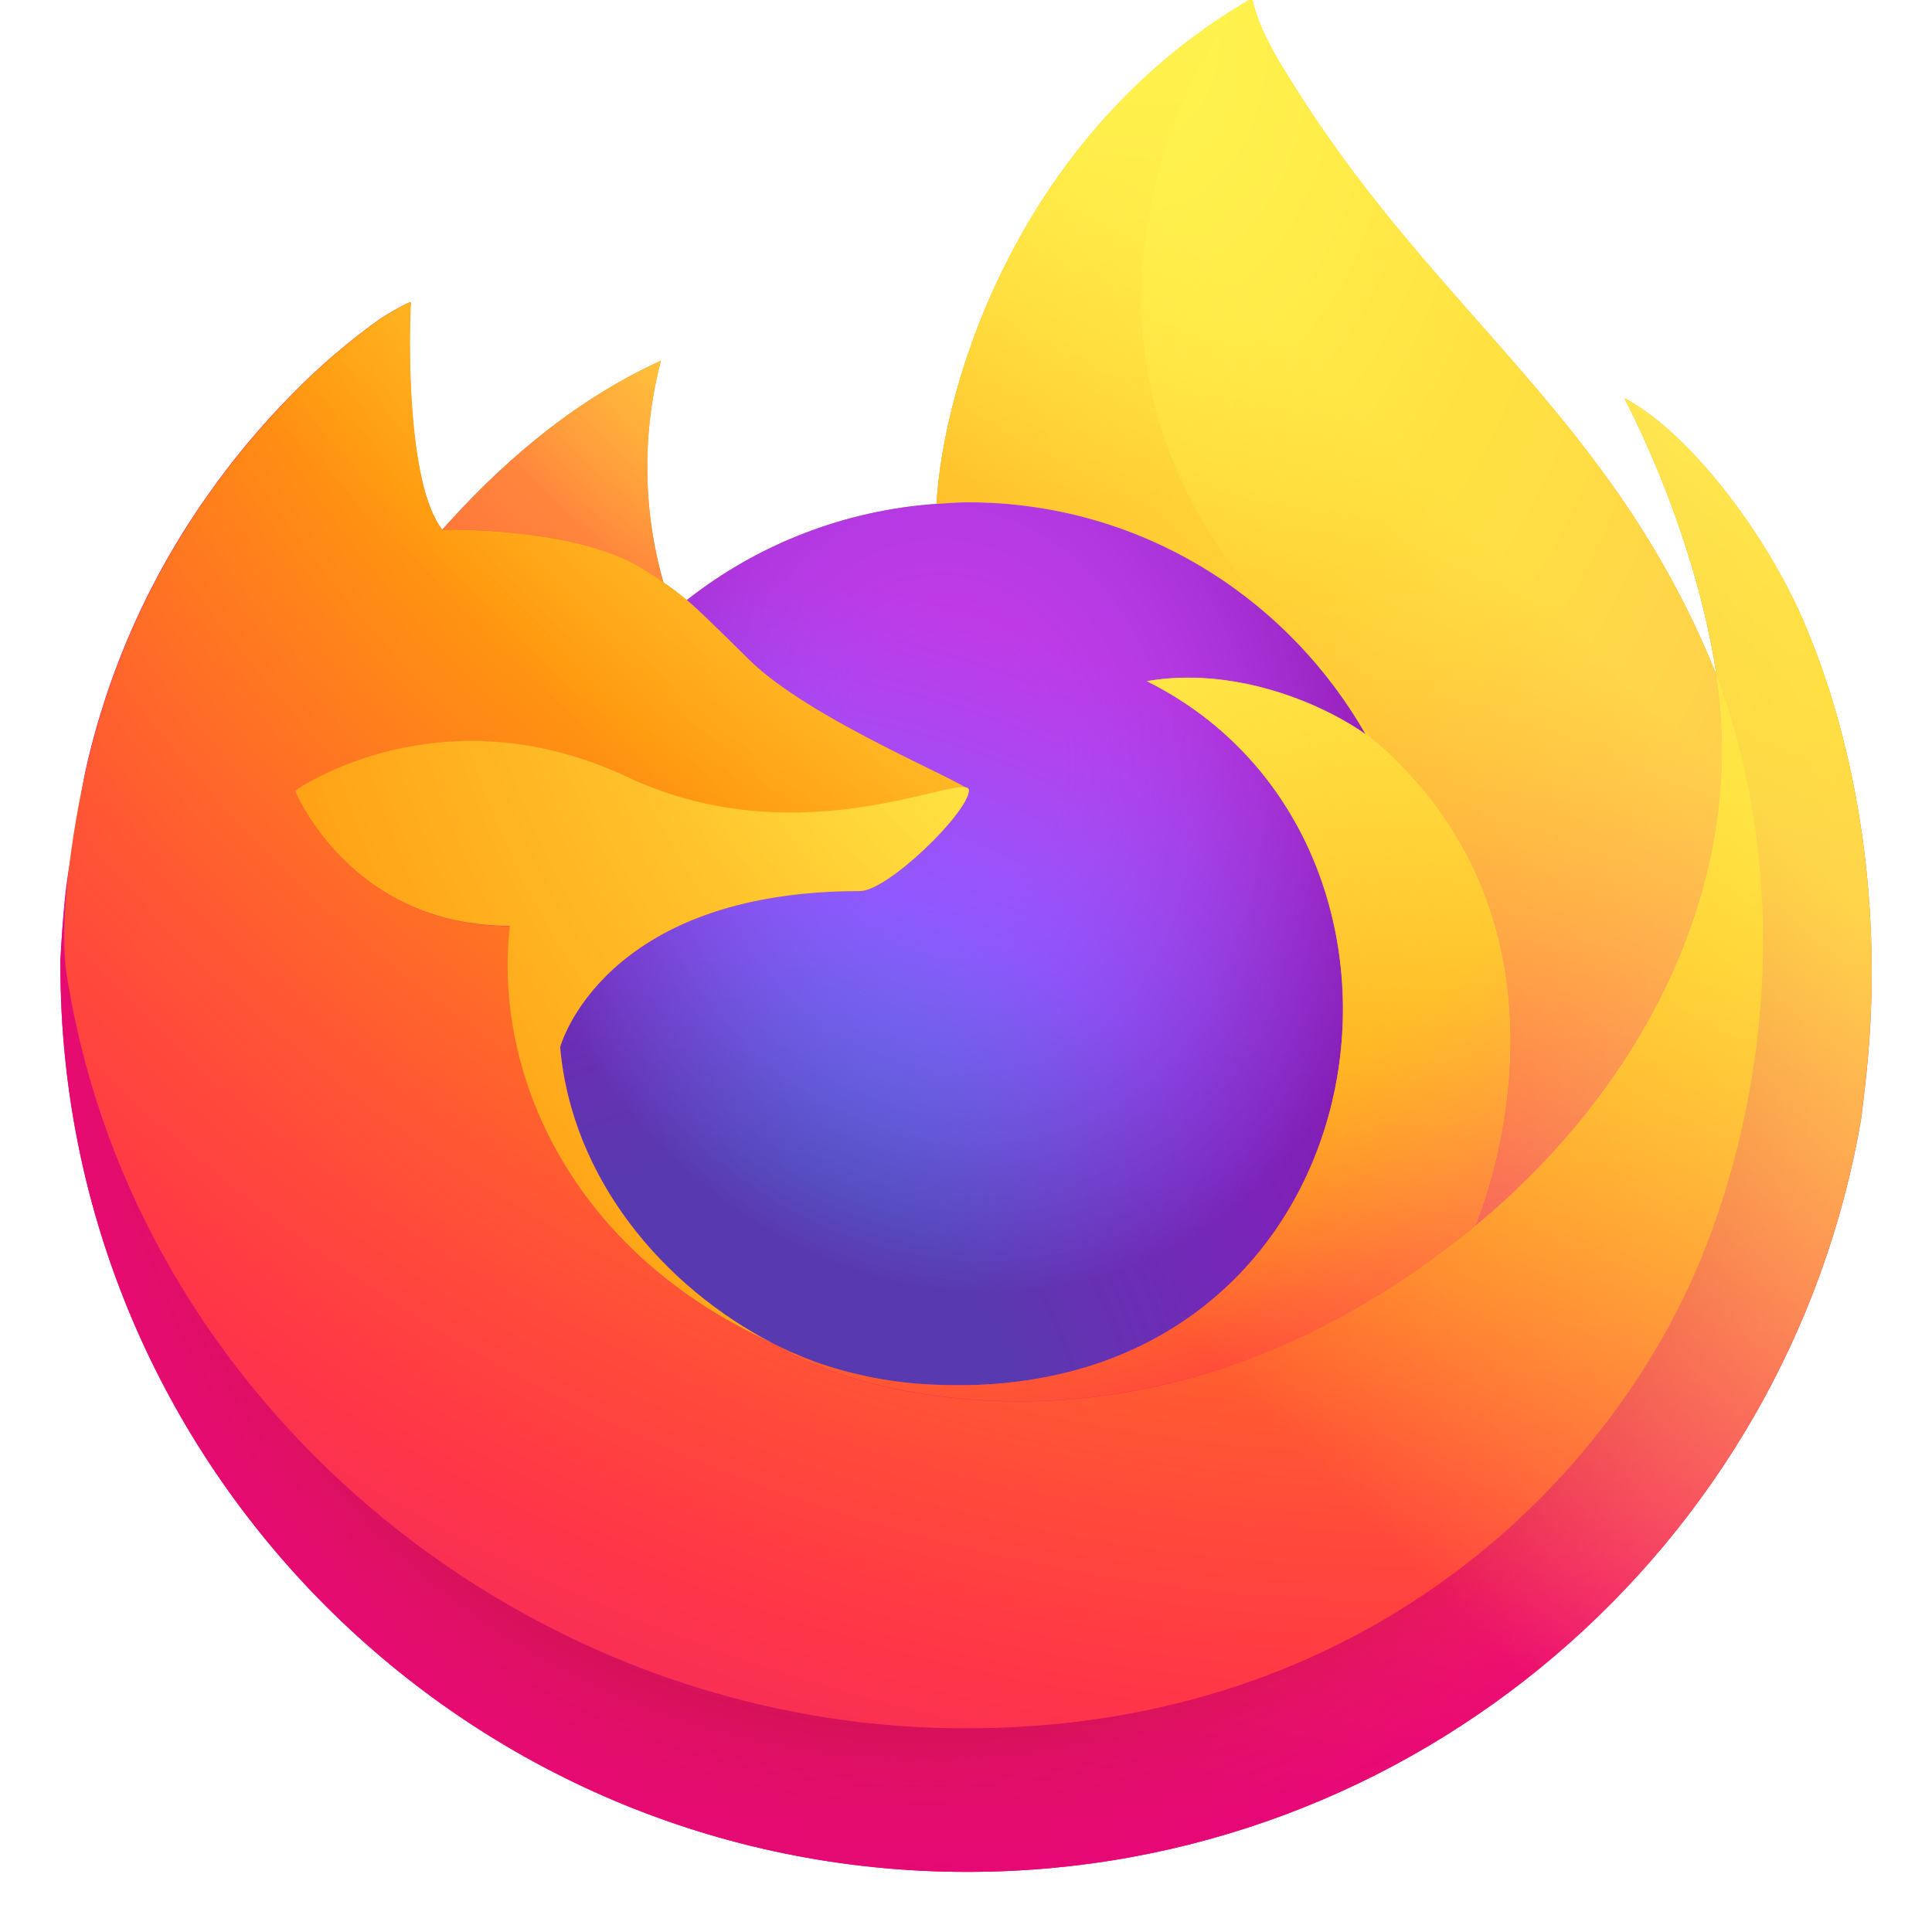
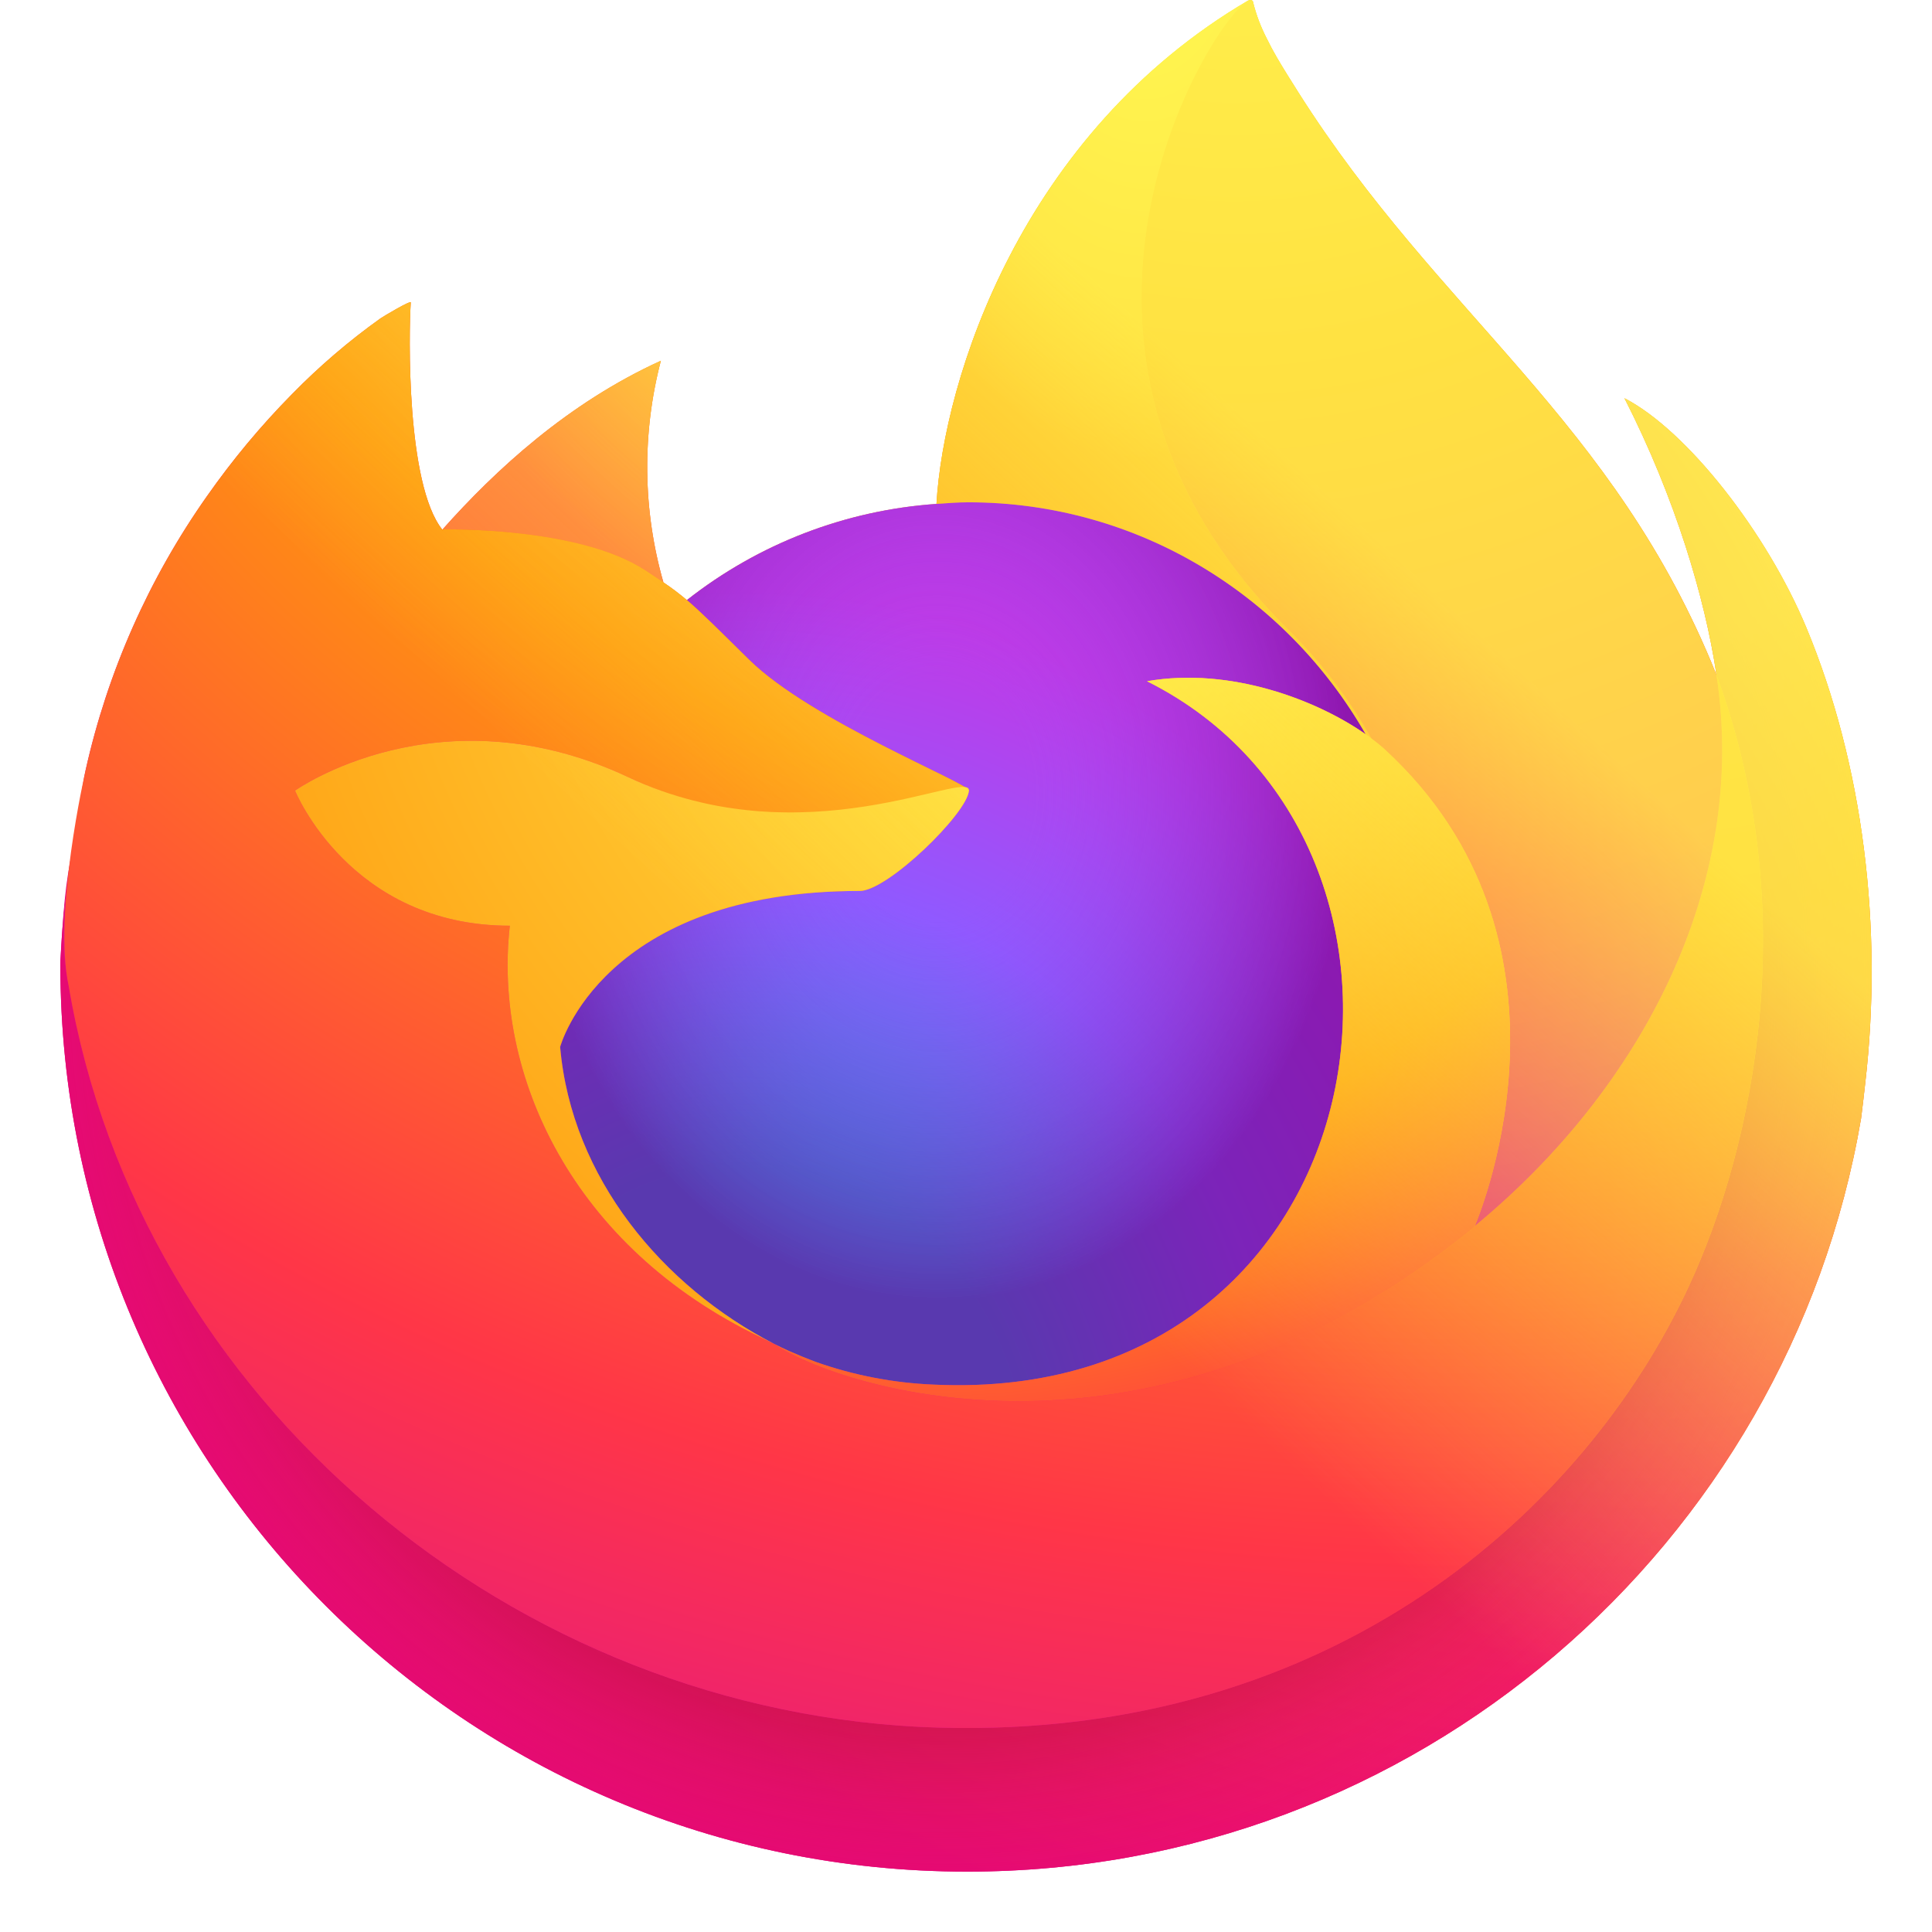
- <svg xmlns="http://www.w3.org/2000/svg" width="512" height="512" viewBox="0 0 512 512">
+ <svg xmlns="http://www.w3.org/2000/svg" viewBox="0 0 512 512">
  <defs>
-     <linearGradient id="a" x1="446.9" y1="76.85" x2="47.94" y2="461.77" gradientUnits="userSpaceOnUse">
+     <linearGradient id="a" x1="87.25%" y1="15.5%" x2="9.4%" y2="93.1%">
      <stop offset=".05" stop-color="#fff44f" />
-       <stop offset=".11" stop-color="#ffe847" />
-       <stop offset=".22" stop-color="#ffc830" />
      <stop offset=".37" stop-color="#ff980e" />
-       <stop offset=".4" stop-color="#ff8b16" />
-       <stop offset=".46" stop-color="#ff672a" />
      <stop offset=".53" stop-color="#ff3647" />
      <stop offset=".7" stop-color="#e31587" />
    </linearGradient>
-     <radialGradient id="b" cx="428.46" cy="55.06" r="501.01" gradientUnits="userSpaceOnUse">
+     <radialGradient id="b" cx="87.4%" cy="-12.9%" r="128%" gradientTransform="translate(0.874,0),scale(0.8,1),translate(-0.87,0.129)">
      <stop offset=".13" stop-color="#ffbd4f" />
-       <stop offset=".19" stop-color="#ffac31" />
-       <stop offset=".25" stop-color="#ff9d17" />
      <stop offset=".28" stop-color="#ff980e" />
-       <stop offset=".4" stop-color="#ff563b" />
      <stop offset=".47" stop-color="#ff3750" />
-       <stop offset=".71" stop-color="#f5156c" />
      <stop offset=".78" stop-color="#eb0878" />
      <stop offset=".86" stop-color="#e50080" />
    </radialGradient>
-     <radialGradient id="c" cx="245.39" cy="259.88" r="501.01" gradientUnits="userSpaceOnUse">
+     <radialGradient id="c" cx="49%" cy="40%" r="128%" gradientTransform="translate(0.49,0.4),scale(0.82,1),translate(-0.49,-0.4)">
      <stop offset=".3" stop-color="#960e18" />
      <stop offset=".35" stop-color="#b11927" stop-opacity=".74" />
      <stop offset=".43" stop-color="#db293d" stop-opacity=".34" />
      <stop offset=".5" stop-color="#f5334b" stop-opacity=".09" />
      <stop offset=".53" stop-color="#ff3750" stop-opacity="0" />
    </radialGradient>
-     <radialGradient id="d" cx="305.8" cy="-58.64" r="362.96" gradientUnits="userSpaceOnUse">
+     <radialGradient id="d" cx="48%" cy="-12%" r="140%">
      <stop offset=".13" stop-color="#fff44f" />
-       <stop offset=".25" stop-color="#ffdc3e" />
-       <stop offset=".51" stop-color="#ff9d12" />
      <stop offset=".53" stop-color="#ff980e" />
    </radialGradient>
-     <radialGradient id="e" cx="189.98" cy="390.75" r="238.55" gradientUnits="userSpaceOnUse">
+     <radialGradient id="e" cx="22.76%" cy="110.11%" r="100%">
      <stop offset=".35" stop-color="#3a8ee6" />
-       <stop offset=".47" stop-color="#5c79f0" />
      <stop offset=".67" stop-color="#9059ff" />
      <stop offset="1" stop-color="#c139e6" />
    </radialGradient>
-     <radialGradient id="f" cx="252.16" cy="201.25" r="126.48" gradientTransform="matrix(.97 -.24 .28 1.14 -48.36 31.43)" gradientUnits="userSpaceOnUse">
+     <radialGradient id="f" cx="52%" cy="33%" r="59%" gradientTransform="scale(.9,1)">
      <stop offset=".21" stop-color="#9059ff" stop-opacity="0" />
-       <stop offset=".28" stop-color="#8c4ff3" stop-opacity=".06" />
-       <stop offset=".75" stop-color="#7716a8" stop-opacity=".45" />
      <stop offset=".97" stop-color="#6e008b" stop-opacity=".6" />
    </radialGradient>
-     <radialGradient id="g" cx="239.06" cy="34.56" r="171.62" gradientUnits="userSpaceOnUse">
-       <stop offset="0" stop-color="#ffe226" />
-       <stop offset=".12" stop-color="#ffdb27" />
-       <stop offset=".3" stop-color="#ffc82a" />
-       <stop offset=".5" stop-color="#ffa930" />
-       <stop offset=".73" stop-color="#ff7e37" />
+     <radialGradient id="g" cx="210%" cy="-100%" r="290%">
+       <stop offset=".1" stop-color="#ffe226" />
      <stop offset=".79" stop-color="#ff7139" />
    </radialGradient>
-     <radialGradient id="h" cx="373.96" cy="-74.29" r="732.21" gradientUnits="userSpaceOnUse">
+     <radialGradient id="h" cx="84%" cy="-41%" r="180%">
      <stop offset=".11" stop-color="#fff44f" />
      <stop offset=".46" stop-color="#ff980e" />
-       <stop offset=".62" stop-color="#ff5634" />
      <stop offset=".72" stop-color="#ff3647" />
      <stop offset=".9" stop-color="#e31587" />
    </radialGradient>
-     <radialGradient id="i" cx="304.59" cy="7.07" r="536.37" gradientTransform="matrix(.1 .99 -.65 .07 277.32 -296.33)" gradientUnits="userSpaceOnUse">
+     <radialGradient id="i" cx="16.1%" cy="-18.6%" r="348.8%" gradientTransform="translate(0.16,-0.19),scale(1,0.47),rotate(84),translate(-0.16,0.19)">
      <stop offset="0" stop-color="#fff44f" />
-       <stop offset=".06" stop-color="#ffe847" />
-       <stop offset=".17" stop-color="#ffc830" />
      <stop offset=".3" stop-color="#ff980e" />
-       <stop offset=".36" stop-color="#ff8b16" />
-       <stop offset=".45" stop-color="#ff672a" />
      <stop offset=".57" stop-color="#ff3647" />
      <stop offset=".74" stop-color="#e31587" />
    </radialGradient>
-     <radialGradient id="j" cx="235.02" cy="98.12" r="457.12" gradientUnits="userSpaceOnUse">
+     <radialGradient id="j" cx="18.9%" cy="-42.5%" r="238.4%">
      <stop offset=".14" stop-color="#fff44f" />
      <stop offset=".48" stop-color="#ff980e" />
-       <stop offset=".59" stop-color="#ff5634" />
      <stop offset=".66" stop-color="#ff3647" />
      <stop offset=".9" stop-color="#e31587" />
    </radialGradient>
-     <radialGradient id="k" cx="355.69" cy="124.88" r="500.32" gradientUnits="userSpaceOnUse">
+     <radialGradient id="k" cx="159.3%" cy="-44.72%" r="313.1%">
      <stop offset=".09" stop-color="#fff44f" />
-       <stop offset=".23" stop-color="#ffe141" />
-       <stop offset=".51" stop-color="#ffaf1e" />
      <stop offset=".63" stop-color="#ff980e" />
    </radialGradient>
-     <linearGradient id="l" x1="442.1" y1="74.79" x2="102.64" y2="414.26" gradientUnits="userSpaceOnUse">
+     <linearGradient id="l" x1="80%" y1="14%" x2="18%" y2="84%">
      <stop offset=".17" stop-color="#fff44f" stop-opacity=".8" />
-       <stop offset=".27" stop-color="#fff44f" stop-opacity=".63" />
-       <stop offset=".49" stop-color="#fff44f" stop-opacity=".22" />
      <stop offset=".6" stop-color="#fff44f" stop-opacity="0" />
    </linearGradient>
  </defs>
-   <path d="M478.71 166.38c-10.44-25.13-31.6-52.26-48.21-60.83 13.52 26.51 21.34 53.1 24.33 72.94 0 0 0 .14.05.4C427.71 111.15 381.63 83.83 344 24.36c-1.91-3-3.81-6-5.67-9.21-1.05-1.81-1.9-3.45-2.64-5A43.73 43.73 0 0 1 332.1.68a.63.63 0 0 0-.54-.65.86.86 0 0 0-.45 0 .47.47 0 0 0-.11.07c-.06 0-.12.07-.18.09l.1-.13c-60.37 35.36-80.85 100.77-82.73 133.5A120.27 120.27 0 0 0 182 159.05a71.11 71.11 0 0 0-6.22-4.7 111.39 111.39 0 0 1-.67-58.74c-24.69 11.25-43.89 29-57.85 44.71h-.11c-9.53-12.07-8.86-51.88-8.32-60.19-.11-.52-7.1 3.63-8 4.26a174.74 174.74 0 0 0-23.49 20.12 210.18 210.18 0 0 0-22.44 26.91 202.86 202.86 0 0 0-32.25 72.82c-.11.52-.21 1.06-.32 1.59-.45 2.11-2.08 12.7-2.37 15v.53A229.1 229.1 0 0 0 16 254.52v1.23c0 132.72 107.6 240.32 240.32 240.32 118.87 0 217.56-86.3 236.89-199.66.4-3.07.73-6.17 1.09-9.27 4.78-41.22-.53-84.54-15.59-120.76zm-277 188.12c1.12.53 2.18 1.12 3.33 1.64l.16.1c-1.15-.56-2.32-1.14-3.48-1.74zm55-144.95zM454.9 179v-.23.26z" fill="url(#a)" />
-   <path d="M478.71 166.38c-10.44-25.13-31.6-52.26-48.21-60.83 13.52 26.51 21.34 53.1 24.33 72.94v.49c22.68 61.48 10.32 124-7.48 162.2-27.54 59.1-94.21 119.68-198.58 116.73-112.67-3.2-212-86.91-230.55-196.46-3.38-17.29 0-26.06 1.7-40.09-2.07 10.81-2.86 13.94-3.89 33.16v1.23c0 132.72 107.6 240.32 240.32 240.32 118.87 0 217.56-86.3 236.89-199.66.4-3.07.73-6.17 1.09-9.27 4.75-41.22-.56-84.54-15.62-120.76z" fill="url(#b)" />
-   <path d="M478.71 166.38c-10.44-25.13-31.6-52.26-48.21-60.83 13.52 26.51 21.34 53.1 24.33 72.94v.49c22.68 61.48 10.32 124-7.48 162.2-27.54 59.1-94.21 119.68-198.58 116.73-112.67-3.2-212-86.91-230.55-196.46-3.38-17.29 0-26.06 1.7-40.09-2.07 10.81-2.86 13.94-3.89 33.16v1.23c0 132.72 107.6 240.32 240.32 240.32 118.87 0 217.56-86.3 236.89-199.66.4-3.07.73-6.17 1.09-9.27 4.75-41.22-.56-84.54-15.62-120.76z" fill="url(#c)" />
-   <path d="M361.92 194.62c.53.37 1 .74 1.5 1.11a130.49 130.49 0 0 0-22.32-29.12C266.4 91.91 321.52 4.63 330.81.19l.1-.13c-60.37 35.36-80.85 100.77-82.73 133.5 2.8-.19 5.59-.43 8.44-.43 45.05 0 84.29 24.78 105.3 61.49z" fill="url(#d)" />
-   <path d="M256.77 209.54c-.39 6-21.51 26.6-28.9 26.6-68.34 0-79.43 41.34-79.43 41.34 3 34.82 27.26 63.49 56.61 78.66 1.34.69 2.69 1.31 4 1.93 2.35 1 4.71 2 7.06 2.89a106.88 106.88 0 0 0 31.27 6c119.78 5.62 143-143.22 56.55-186.44 22.13-3.85 45.11 5.06 57.94 14.07-21-36.71-60.25-61.49-105.3-61.49-2.85 0-5.64.24-8.44.43A120.27 120.27 0 0 0 182 159.05c3.67 3.11 7.81 7.25 16.52 15.83 16.34 16.12 58.16 32.71 58.25 34.66z" fill="url(#e)" />
-   <path d="M256.77 209.54c-.39 6-21.51 26.6-28.9 26.6-68.34 0-79.43 41.34-79.43 41.34 3 34.82 27.26 63.49 56.61 78.66 1.34.69 2.69 1.31 4 1.93 2.35 1 4.71 2 7.06 2.89a106.88 106.88 0 0 0 31.27 6c119.78 5.62 143-143.22 56.55-186.44 22.13-3.85 45.11 5.06 57.94 14.07-21-36.71-60.25-61.49-105.3-61.49-2.85 0-5.64.24-8.44.43A120.27 120.27 0 0 0 182 159.05c3.67 3.11 7.81 7.25 16.52 15.83 16.34 16.12 58.16 32.71 58.25 34.66z" fill="url(#f)" />
-   <path d="M170.83 151.06c1.95 1.26 3.55 2.32 5 3.29a111.39 111.39 0 0 1-.67-58.74c-24.69 11.25-43.89 29-57.85 44.71 1.13-.03 35.99-.66 53.52 10.74z" fill="url(#g)" />
-   <path d="M18.22 261.45C36.77 371 136.1 454.71 248.85 457.91c104.37 2.95 171-57.63 198.58-116.73 17.8-38.21 30.16-100.72 7.48-162.2v-.46c0 .06 0 .14.05.4 8.52 55.67-19.79 109.6-64.05 146.07a7.3 7.3 0 0 0-.13.31c-86.25 70.23-168.78 42.37-185.49 31-1.16-.56-2.33-1.14-3.49-1.74-50.29-24-71.06-69.85-66.61-109.14-42.45 0-56.93-35.82-56.93-35.82s38.12-27.18 88.36-3.54c46.53 21.9 90.23 3.55 90.23 3.54-.09-1.95-41.91-18.59-58.22-34.66-8.71-8.58-12.85-12.72-16.52-15.83a71.11 71.11 0 0 0-6.22-4.7c-1.43-1-3-2-5-3.29-17.53-11.4-52.39-10.77-53.54-10.74h-.11c-9.53-12.07-8.86-51.88-8.32-60.19-.11-.52-7.1 3.63-8 4.26a174.74 174.74 0 0 0-23.49 20.12 210.18 210.18 0 0 0-22.44 26.91 202.86 202.86 0 0 0-32.25 72.82c-.19.46-8.74 37.79-4.52 57.15z" fill="url(#h)" />
-   <path d="M341.1 166.61a130.49 130.49 0 0 1 22.32 29.12 46.36 46.36 0 0 1 3.6 3C421.5 248.89 393 319.9 390.83 325c44.26-36.47 72.57-90.4 64.05-146.07-27.17-67.78-73.25-95.1-110.88-154.57-1.91-3-3.81-6-5.67-9.21-1.05-1.81-1.9-3.45-2.64-5A43.73 43.73 0 0 1 332.1.68a.63.63 0 0 0-.54-.65.86.86 0 0 0-.45 0 .47.47 0 0 0-.11.07c-.06 0-.12.07-.18.09-9.3 4.44-64.42 91.72 10.28 166.42z" fill="url(#i)" />
-   <path d="M367 198.68a46.36 46.36 0 0 0-3.6-3c-.49-.37-1-.74-1.5-1.11-12.83-9-35.81-17.92-57.94-14.07 86.44 43.22 63.23 192.06-56.55 186.44a106.88 106.88 0 0 1-31.27-6c-2.35-.88-4.71-1.85-7.06-2.89-1.36-.62-2.71-1.24-4-1.93l.16.1c16.71 11.4 99.24 39.26 185.49-31 0 0 .05-.13.13-.31C393 319.9 421.5 248.89 367 198.68z" fill="url(#j)" />
-   <path d="M148.44 277.48s11.09-41.34 79.43-41.34c7.39 0 28.51-20.62 28.9-26.6s-43.7 18.36-90.23-3.54c-50.24-23.64-88.36 3.54-88.36 3.54s14.48 35.82 56.93 35.82c-4.45 39.29 16.32 85.1 66.61 109.14 1.12.53 2.18 1.12 3.33 1.64-29.35-15.14-53.58-43.84-56.61-78.66z" fill="url(#k)" />
-   <path d="M478.71 166.38c-10.44-25.13-31.6-52.26-48.21-60.83 13.52 26.51 21.34 53.1 24.33 72.94 0 0 0 .14.05.4C427.71 111.15 381.63 83.83 344 24.36c-1.91-3-3.81-6-5.67-9.21-1.05-1.81-1.9-3.45-2.64-5A43.73 43.73 0 0 1 332.1.68a.63.63 0 0 0-.54-.65.86.86 0 0 0-.45 0 .47.47 0 0 0-.11.07c-.06 0-.12.07-.18.09l.1-.13c-60.37 35.36-80.85 100.77-82.73 133.5 2.8-.19 5.59-.43 8.44-.43 45.05 0 84.29 24.78 105.3 61.49-12.83-9-35.81-17.92-57.94-14.07 86.44 43.22 63.23 192.06-56.55 186.44a106.88 106.88 0 0 1-31.27-6c-2.35-.88-4.71-1.85-7.06-2.89-1.36-.62-2.71-1.24-4-1.93l.16.1c-1.16-.56-2.33-1.14-3.49-1.74 1.12.53 2.18 1.12 3.33 1.64-29.41-15.17-53.64-43.87-56.67-78.69 0 0 11.09-41.34 79.43-41.34 7.39 0 28.51-20.62 28.9-26.6-.09-1.95-41.91-18.59-58.22-34.66-8.71-8.58-12.85-12.72-16.52-15.83a71.11 71.11 0 0 0-6.22-4.7 111.39 111.39 0 0 1-.67-58.74c-24.69 11.25-43.89 29-57.85 44.71h-.11c-9.53-12.07-8.86-51.88-8.32-60.19-.11-.52-7.1 3.63-8 4.26a174.74 174.74 0 0 0-23.49 20.12 210.18 210.18 0 0 0-22.44 26.91 202.86 202.86 0 0 0-32.25 72.82c-.11.52-.21 1.06-.32 1.59-.45 2.11-2.49 12.85-2.77 15.15 0 .18 0-.17 0 0A278.84 278.84 0 0 0 16 254.52v1.23c0 132.72 107.6 240.32 240.32 240.32 118.87 0 217.56-86.3 236.89-199.66.4-3.07.73-6.17 1.09-9.27 4.78-41.22-.53-84.54-15.59-120.76zm-23.84 12.34v.26z" fill="url(#l)" />
+   <path id="shape-base" d="M478.711 166.353c-10.445-25.124-31.6-52.248-48.212-60.821 13.52 26.505 21.345 53.093 24.335 72.936 0 0.039 0.015 0.136 0.047 0.4C427.706 111.135 381.627 83.823 344 24.355c-1.9-3.007-3.805-6.022-5.661-9.2a73.716 73.716 0 0 1-2.646-4.972 43.7 43.7 0 0 1-3.593-9.506 0.626 0.626 0 0 0-0.546-0.644 0.818 0.818 0 0 0-0.451 0c-0.034 0.012-0.084 0.051-0.12 0.065-0.053 0.021-0.12 0.069-0.176 0.1 0.027-0.036 0.083-0.117 0.1-0.136-60.37 35.356-80.85 100.761-82.732 133.484a120.249 120.249 0 0 0-66.142 25.488 71.355 71.355 0 0 0-6.225-4.7 111.338 111.338 0 0 1-0.674-58.732c-24.688 11.241-43.89 29.01-57.85 44.7h-0.111c-9.527-12.067-8.855-51.873-8.312-60.184-0.114-0.515-7.107 3.63-8.023 4.255a175.073 175.073 0 0 0-23.486 20.12 210.478 210.478 0 0 0-22.442 26.913c0 0.012-0.007 0.026-0.011 0.038 0-0.013 0.007-0.026 0.011-0.038a202.838 202.838 0 0 0-32.247 72.805c-0.115 0.521-0.212 1.061-0.324 1.586-0.452 2.116-2.08 12.7-2.365 15-0.022 0.177-0.032 0.347-0.053 0.524a229.066 229.066 0 0 0-3.9 33.157c0 0.41-0.025 0.816-0.025 1.227C16 388.418 123.6 496 256.324 496c118.865 0 217.56-86.288 236.882-199.63 0.407-3.076 0.733-6.168 1.092-9.271 4.777-41.21-0.53-84.525-15.587-120.746zM201.716 354.447c1.124 0.537 2.18 1.124 3.334 1.639 0.048 0.033 0.114 0.07 0.163 0.1a126.191 126.191 0 0 1-3.497-1.739zm55.053-144.93zm198.131-30.59l-0.032-0.233c0.012 0.085 0.027 0.174 0.04 0.259z" fill="url(#a)" />
+   <path id="body-outer-ring" d="M478.711 166.353c-10.445-25.124-31.6-52.248-48.212-60.821 13.52 26.505 21.345 53.093 24.335 72.936 0-0.058 0.011 0.048 0.036 0.226 0.012 0.085 0.027 0.174 0.04 0.259 22.675 61.47 10.322 123.978-7.479 162.175-27.539 59.1-94.215 119.67-198.576 116.716C136.1 454.651 36.766 370.988 18.223 261.41c-3.379-17.28 0-26.054 1.7-40.084-2.071 10.816-2.86 13.94-3.9 33.157 0 0.41-0.025 0.816-0.025 1.227C16 388.418 123.6 496 256.324 496c118.865 0 217.56-86.288 236.882-199.63 0.407-3.076 0.733-6.168 1.092-9.271 4.777-41.21-0.53-84.525-15.587-120.746z" fill="url(#b)" />
+   <path id="body-outer-ring-shadow" d="M478.711 166.353c-10.445-25.124-31.6-52.248-48.212-60.821 13.52 26.505 21.345 53.093 24.335 72.936 0-0.058 0.011 0.048 0.036 0.226 0.012 0.085 0.027 0.174 0.04 0.259 22.675 61.47 10.322 123.978-7.479 162.175-27.539 59.1-94.215 119.67-198.576 116.716C136.1 454.651 36.766 370.988 18.223 261.41c-3.379-17.28 0-26.054 1.7-40.084-2.071 10.816-2.86 13.94-3.9 33.157 0 0.41-0.025 0.816-0.025 1.227C16 388.418 123.6 496 256.324 496c118.865 0 217.56-86.288 236.882-199.63 0.407-3.076 0.733-6.168 1.092-9.271 4.777-41.21-0.53-84.525-15.587-120.746z" fill="url(#c)" />
+   <path id="tail-tip" d="M361.922 194.6c0.524 0.368 1 0.734 1.493 1.1a130.706 130.706 0 0 0-22.31-29.112C266.4 91.892 321.516 4.626 330.811 0.194c0.027-0.036 0.083-0.117 0.1-0.136-60.37 35.356-80.85 100.761-82.732 133.484 2.8-0.194 5.592-0.429 8.442-0.429 45.051 0 84.289 24.77 105.301 61.487z" fill="url(#d)" />
+   <path id="globe-base" d="M256.772 209.514c-0.393 5.978-21.514 26.593-28.9 26.593-68.339 0-79.432 41.335-79.432 41.335 3.027 34.81 27.261 63.475 56.611 78.643 1.339 0.692 2.694 1.317 4.05 1.935a132.768 132.768 0 0 0 7.059 2.886 106.743 106.743 0 0 0 31.271 6.031c119.78 5.618 142.986-143.194 56.545-186.408 22.137-3.85 45.115 5.053 57.947 14.067-21.012-36.714-60.25-61.484-105.3-61.484-2.85 0-5.641 0.235-8.442 0.429a120.249 120.249 0 0 0-66.142 25.488c3.664 3.1 7.8 7.244 16.514 15.828 16.302 16.067 58.13 32.705 58.219 34.657z" fill="url(#e)" />
+   <path id="globe-shadow" d="M256.772 209.514c-0.393 5.978-21.514 26.593-28.9 26.593-68.339 0-79.432 41.335-79.432 41.335 3.027 34.81 27.261 63.475 56.611 78.643 1.339 0.692 2.694 1.317 4.05 1.935a132.768 132.768 0 0 0 7.059 2.886 106.743 106.743 0 0 0 31.271 6.031c119.78 5.618 142.986-143.194 56.545-186.408 22.137-3.85 45.115 5.053 57.947 14.067-21.012-36.714-60.25-61.484-105.3-61.484-2.85 0-5.641 0.235-8.442 0.429a120.249 120.249 0 0 0-66.142 25.488c3.664 3.1 7.8 7.244 16.514 15.828 16.302 16.067 58.13 32.705 58.219 34.657z" fill="url(#f)" />
+   <path id="ear" d="M170.829 151.036a244.042 244.042 0 0 1 4.981 3.3 111.338 111.338 0 0 1-0.674-58.732c-24.688 11.241-43.89 29.01-57.85 44.7 1.155-0.033 36.014-0.66 53.543 10.732z" fill="url(#g)" />
+   <path id="body" d="M18.223 261.41C36.766 370.988 136.1 454.651 248.855 457.844c104.361 2.954 171.037-57.62 198.576-116.716 17.8-38.2 30.154-100.7 7.479-162.175l-0.008-0.026-0.032-0.233c-0.025-0.178-0.04-0.284-0.036-0.226 0 0.039 0.015 0.136 0.047 0.4 8.524 55.661-19.79 109.584-64.051 146.044l-0.133 0.313c-86.245 70.223-168.774 42.368-185.484 30.966a144.108 144.108 0 0 1-3.5-1.743c-50.282-24.029-71.054-69.838-66.6-109.124-42.457 0-56.934-35.809-56.934-35.809s38.119-27.179 88.358-3.541c46.53 21.893 90.228 3.543 90.233 3.541-0.089-1.952-41.917-18.59-58.223-34.656-8.713-8.584-12.85-12.723-16.514-15.828a71.355 71.355 0 0 0-6.225-4.7 282.929 282.929 0 0 0-4.981-3.3c-17.528-11.392-52.388-10.765-53.543-10.735h-0.111c-9.527-12.067-8.855-51.873-8.312-60.184-0.114-0.515-7.107 3.63-8.023 4.255a175.073 175.073 0 0 0-23.486 20.12 210.478 210.478 0 0 0-22.442 26.919c0 0.012-0.007 0.026-0.011 0.038 0-0.013 0.007-0.026 0.011-0.038a202.838 202.838 0 0 0-32.247 72.805c-0.115 0.521-8.65 37.842-4.44 57.199z" fill="url(#h)" />
+   <path id="tail-flame" d="M341.105 166.587a130.706 130.706 0 0 1 22.31 29.112c1.323 0.994 2.559 1.985 3.608 2.952 54.482 50.2 25.936 121.2 23.807 126.26 44.261-36.46 72.575-90.383 64.051-146.044C427.706 111.135 381.627 83.823 344 24.355c-1.9-3.007-3.805-6.022-5.661-9.2a73.716 73.716 0 0 1-2.646-4.972 43.7 43.7 0 0 1-3.593-9.506 0.626 0.626 0 0 0-0.546-0.644 0.818 0.818 0 0 0-0.451 0c-0.034 0.012-0.084 0.051-0.12 0.065-0.053 0.021-0.12 0.069-0.176 0.1-9.291 4.428-64.407 91.694 10.298 166.389z" fill="url(#i)" />
+   <path id="tail-small" d="M367.023 198.651c-1.049-0.967-2.285-1.958-3.608-2.952-0.489-0.368-0.969-0.734-1.493-1.1-12.832-9.014-35.81-17.917-57.947-14.067 86.441 43.214 63.235 192.026-56.545 186.408a106.743 106.743 0 0 1-31.271-6.031 134.51 134.51 0 0 1-7.059-2.886c-1.356-0.618-2.711-1.243-4.05-1.935 0.048 0.033 0.114 0.07 0.163 0.1 16.71 11.4 99.239 39.257 185.484-30.966l0.133-0.313c2.129-5.054 30.675-76.057-23.807-126.258z" fill="url(#j)" />
+   <path id="cheek-tufts" d="M148.439 277.443s11.093-41.335 79.432-41.335c7.388 0 28.509-20.615 28.9-26.593s-43.7 18.352-90.233-3.541c-50.239-23.638-88.358 3.541-88.358 3.541s14.477 35.809 56.934 35.809c-4.453 39.286 16.319 85.1 66.6 109.124 1.124 0.537 2.18 1.124 3.334 1.639-29.348-15.169-53.582-43.834-56.609-78.644z" fill="url(#k)" />
+   <path id="overlay-yellow" d="M478.711 166.353c-10.445-25.124-31.6-52.248-48.212-60.821 13.52 26.505 21.345 53.093 24.335 72.936 0 0.039 0.015 0.136 0.047 0.4C427.706 111.135 381.627 83.823 344 24.355c-1.9-3.007-3.805-6.022-5.661-9.2a73.716 73.716 0 0 1-2.646-4.972 43.7 43.7 0 0 1-3.593-9.506 0.626 0.626 0 0 0-0.546-0.644 0.818 0.818 0 0 0-0.451 0c-0.034 0.012-0.084 0.051-0.12 0.065-0.053 0.021-0.12 0.069-0.176 0.1 0.027-0.036 0.083-0.117 0.1-0.136-60.37 35.356-80.85 100.761-82.732 133.484 2.8-0.194 5.592-0.429 8.442-0.429 45.053 0 84.291 24.77 105.3 61.484-12.832-9.014-35.81-17.917-57.947-14.067 86.441 43.214 63.235 192.026-56.545 186.408a106.743 106.743 0 0 1-31.271-6.031 134.51 134.51 0 0 1-7.059-2.886c-1.356-0.618-2.711-1.243-4.05-1.935 0.048 0.033 0.114 0.07 0.163 0.1a144.108 144.108 0 0 1-3.5-1.743c1.124 0.537 2.18 1.124 3.334 1.639-29.35-15.168-53.584-43.833-56.611-78.643 0 0 11.093-41.335 79.432-41.335 7.388 0 28.509-20.615 28.9-26.593-0.089-1.952-41.917-18.59-58.223-34.656-8.713-8.584-12.85-12.723-16.514-15.828a71.355 71.355 0 0 0-6.225-4.7 111.338 111.338 0 0 1-0.674-58.732c-24.688 11.241-43.89 29.01-57.85 44.7h-0.111c-9.527-12.067-8.855-51.873-8.312-60.184-0.114-0.515-7.107 3.63-8.023 4.255a175.073 175.073 0 0 0-23.486 20.12 210.478 210.478 0 0 0-22.435 26.916c0 0.012-0.007 0.026-0.011 0.038 0-0.013 0.007-0.026 0.011-0.038a202.838 202.838 0 0 0-32.247 72.805c-0.115 0.521-0.212 1.061-0.324 1.586-0.452 2.116-2.486 12.853-2.77 15.156-0.022 0.177 0.021-0.176 0 0a279.565 279.565 0 0 0-3.544 33.53c0 0.41-0.025 0.816-0.025 1.227C16 388.418 123.6 496 256.324 496c118.865 0 217.56-86.288 236.882-199.63 0.407-3.076 0.733-6.168 1.092-9.271 4.777-41.21-0.53-84.525-15.587-120.746zm-23.841 12.341c0.012 0.085 0.027 0.174 0.04 0.259l-0.008-0.026-0.032-0.233z" fill="url(#l)" />
</svg>
